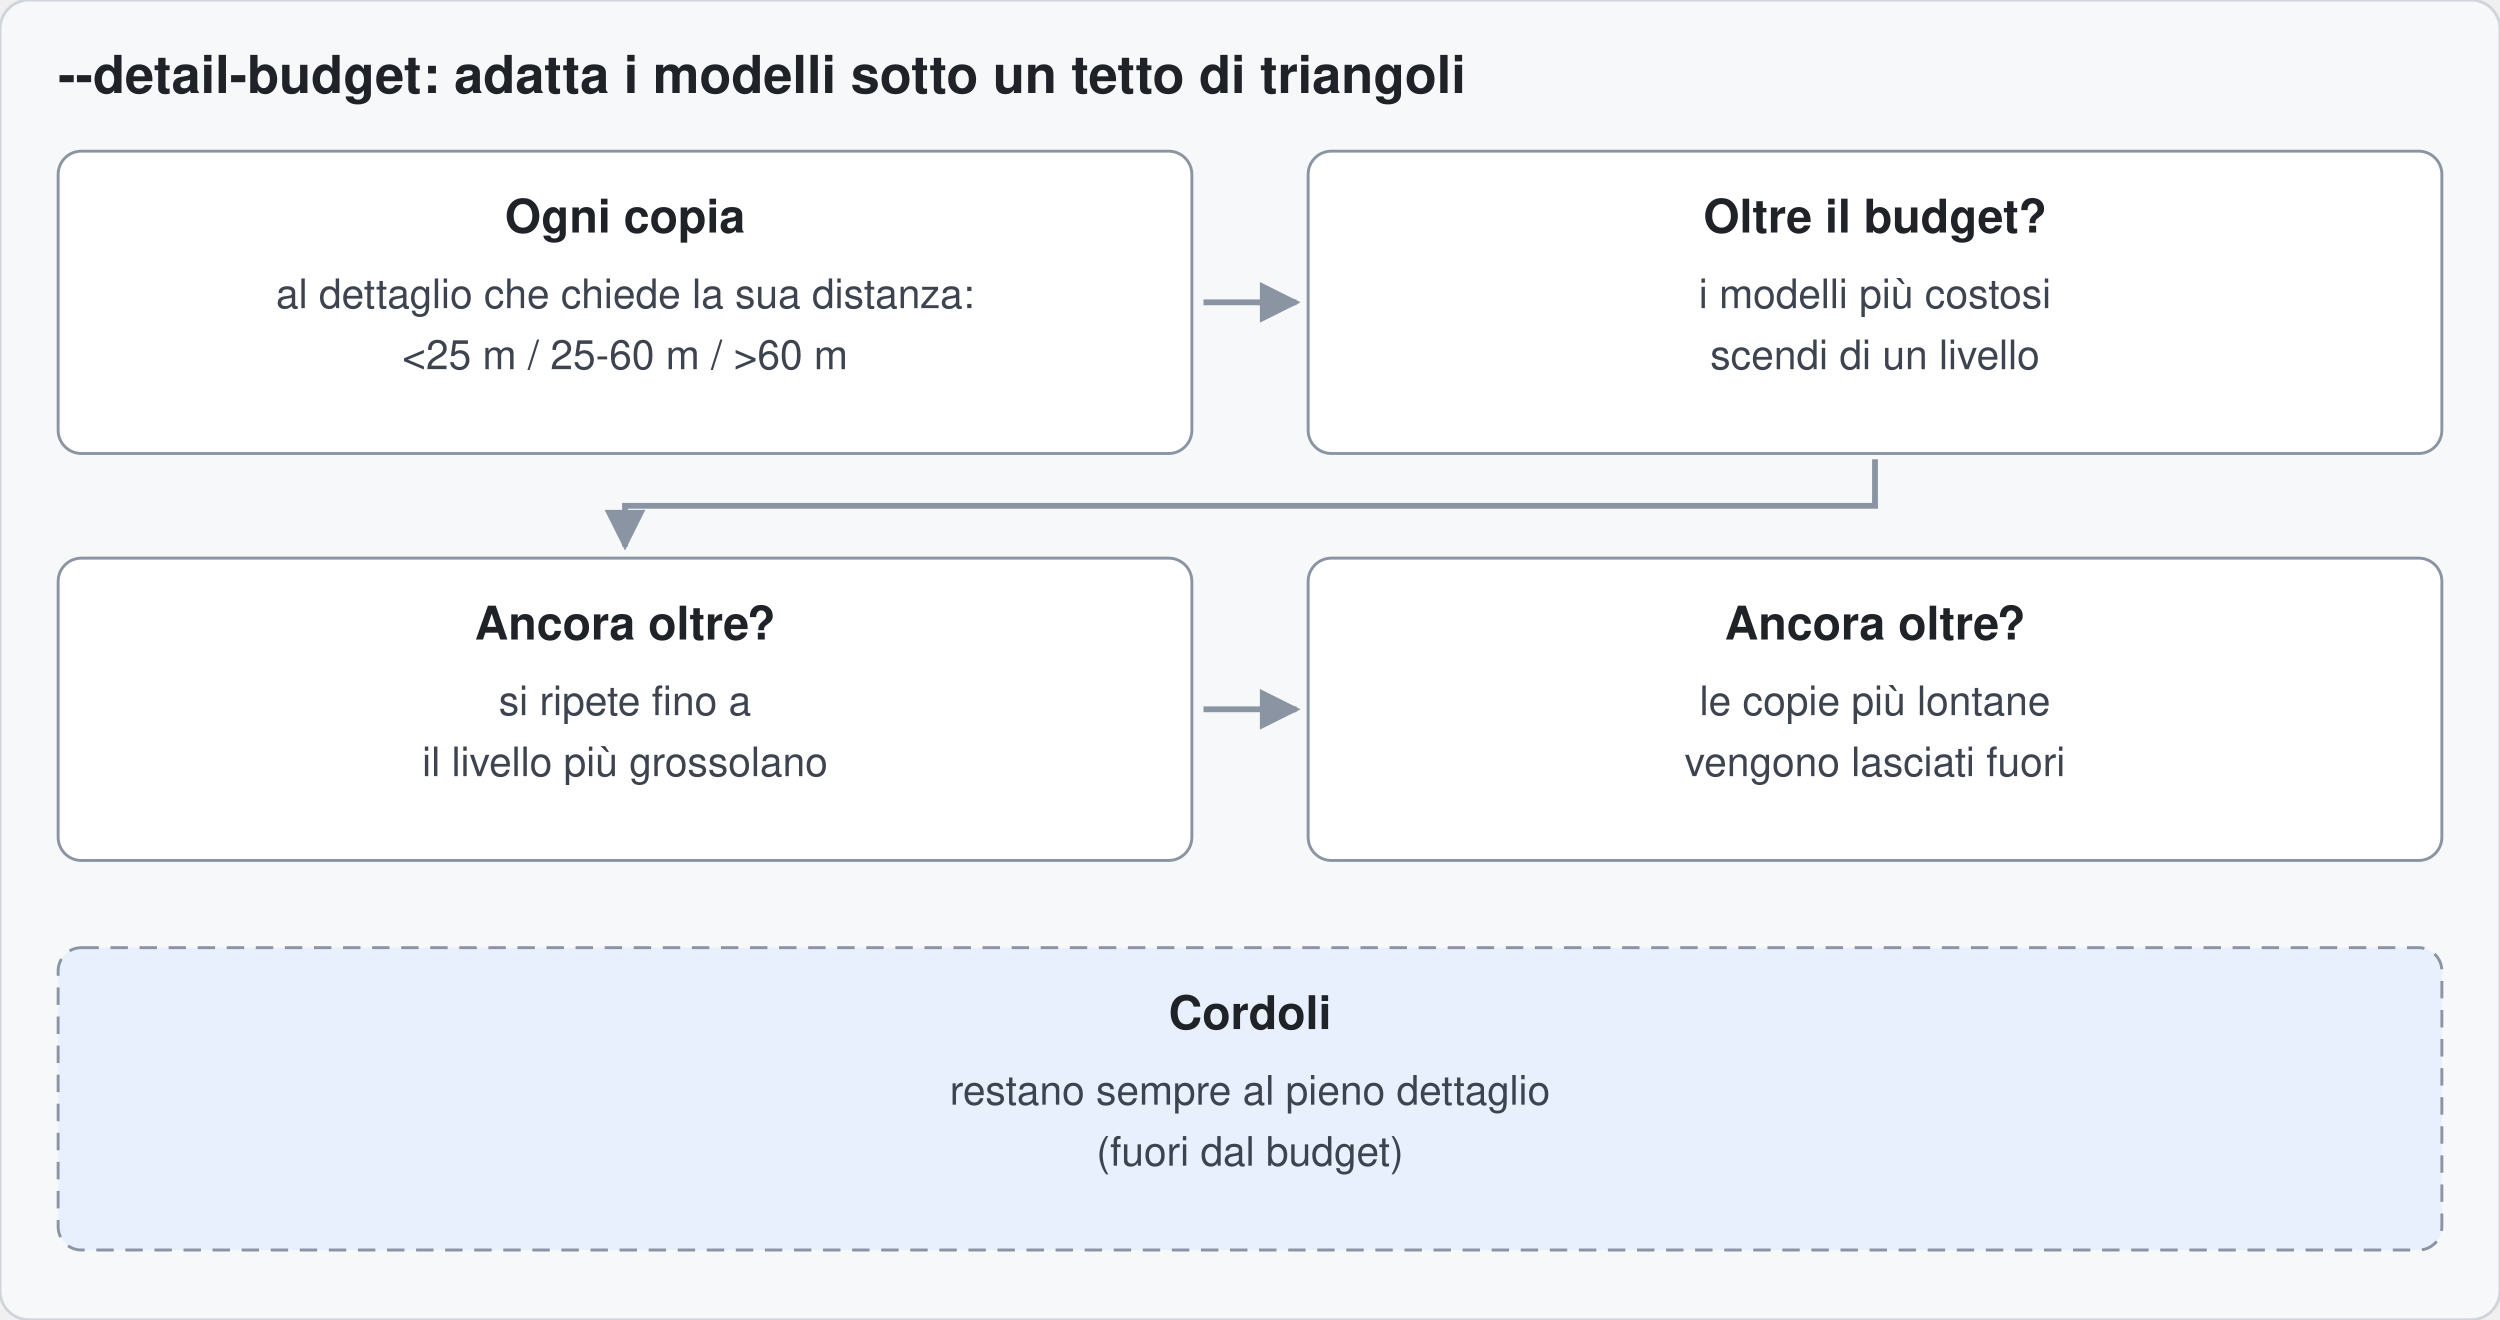
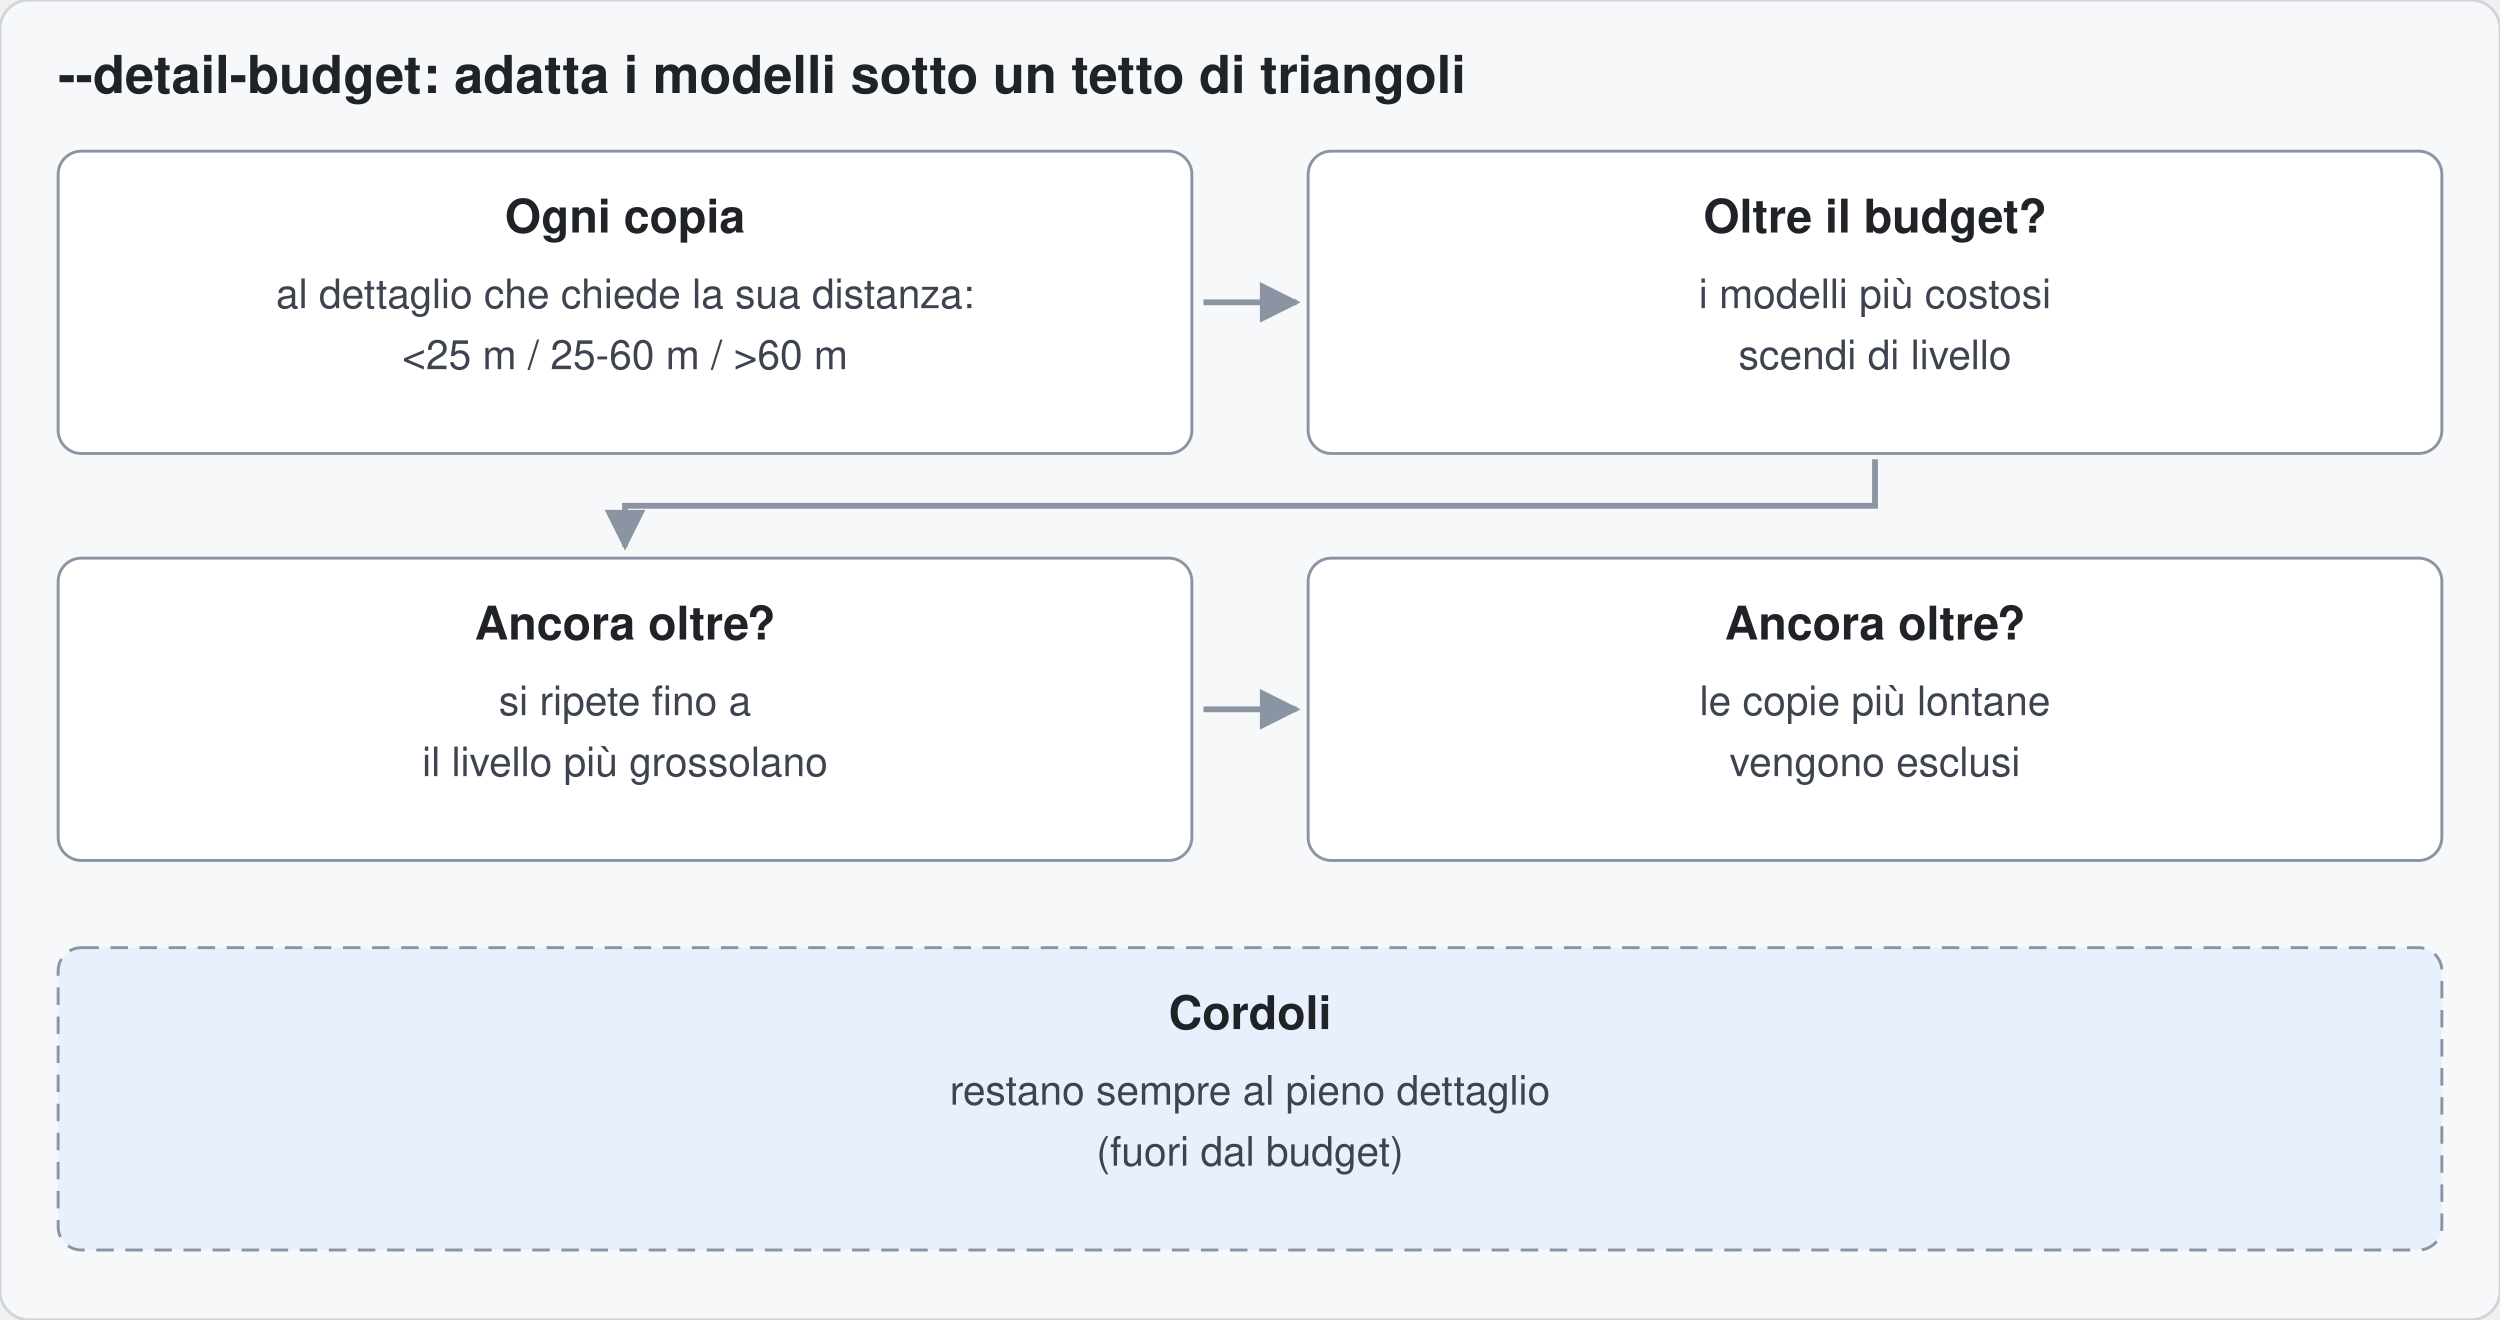
<svg xmlns="http://www.w3.org/2000/svg" width="860" height="454" viewBox="0 0 860 454" role="img" aria-label="--detail-budget: fitting placed models under a triangle ceiling">
  <rect width="860" height="454" rx="10" fill="#f7f8fa" stroke="#d0d4db" />
  <defs>
    <marker id="a" viewBox="0 0 10 10" refX="9" refY="5" markerWidth="7" markerHeight="7" orient="auto-start-reverse">
      <path d="M0,0 L10,5 L0,10 z" fill="#8a94a3" />
    </marker>
  </defs>
  <text x="20" y="32" font-family="Segoe UI,Helvetica,Arial,sans-serif" font-size="18" font-weight="600" fill="#1f2328" text-anchor="start">--detail-budget: adatta i modelli sotto un tetto di triangoli</text>
  <rect x="20" y="52" width="390" height="104" rx="8" fill="#ffffff" stroke="#8a94a3" />
  <text x="215" y="80" font-family="Segoe UI,Helvetica,Arial,sans-serif" font-size="16" font-weight="600" fill="#1f2328" text-anchor="middle">Ogni copia</text>
  <text x="215" y="106" font-family="Segoe UI,Helvetica,Arial,sans-serif" font-size="14" font-weight="400" fill="#3d4450" text-anchor="middle">al dettaglio che chiede la sua distanza:</text>
  <text x="215" y="127" font-family="Segoe UI,Helvetica,Arial,sans-serif" font-size="14" font-weight="400" fill="#3d4450" text-anchor="middle">&lt;25 m / 25-60 m / &gt;60 m</text>
  <rect x="450" y="52" width="390" height="104" rx="8" fill="#ffffff" stroke="#8a94a3" />
  <text x="645" y="80" font-family="Segoe UI,Helvetica,Arial,sans-serif" font-size="16" font-weight="600" fill="#1f2328" text-anchor="middle">Oltre il budget?</text>
  <text x="645" y="106" font-family="Segoe UI,Helvetica,Arial,sans-serif" font-size="14" font-weight="400" fill="#3d4450" text-anchor="middle">i modelli più costosi</text>
-   <text x="645" y="127" font-family="Segoe UI,Helvetica,Arial,sans-serif" font-size="14" font-weight="400" fill="#3d4450" text-anchor="middle">scendi di un livello</text>
+   <text x="645" y="127" font-family="Segoe UI,Helvetica,Arial,sans-serif" font-size="14" font-weight="400" fill="#3d4450" text-anchor="middle">scendi di livello</text>
  <rect x="20" y="192" width="390" height="104" rx="8" fill="#ffffff" stroke="#8a94a3" />
  <text x="215" y="220" font-family="Segoe UI,Helvetica,Arial,sans-serif" font-size="16" font-weight="600" fill="#1f2328" text-anchor="middle">Ancora oltre?</text>
  <text x="215" y="246" font-family="Segoe UI,Helvetica,Arial,sans-serif" font-size="14" font-weight="400" fill="#3d4450" text-anchor="middle">si ripete fino a</text>
  <text x="215" y="267" font-family="Segoe UI,Helvetica,Arial,sans-serif" font-size="14" font-weight="400" fill="#3d4450" text-anchor="middle">il livello più grossolano</text>
  <rect x="450" y="192" width="390" height="104" rx="8" fill="#ffffff" stroke="#8a94a3" />
  <text x="645" y="220" font-family="Segoe UI,Helvetica,Arial,sans-serif" font-size="16" font-weight="600" fill="#1f2328" text-anchor="middle">Ancora oltre?</text>
  <text x="645" y="246" font-family="Segoe UI,Helvetica,Arial,sans-serif" font-size="14" font-weight="400" fill="#3d4450" text-anchor="middle">le copie più lontane</text>
-   <text x="645" y="267" font-family="Segoe UI,Helvetica,Arial,sans-serif" font-size="14" font-weight="400" fill="#3d4450" text-anchor="middle">vengono lasciati fuori</text>
+   <text x="645" y="267" font-family="Segoe UI,Helvetica,Arial,sans-serif" font-size="14" font-weight="400" fill="#3d4450" text-anchor="middle">vengono esclusi</text>
  <line x1="414" y1="104.0" x2="446" y2="104.0" stroke="#8a94a3" stroke-width="2" marker-end="url(#a)" />
  <path d="M645,158 V174 H215 V188" fill="none" stroke="#8a94a3" stroke-width="2" marker-end="url(#a)" />
  <line x1="414" y1="244.0" x2="446" y2="244.0" stroke="#8a94a3" stroke-width="2" marker-end="url(#a)" />
  <rect x="20" y="326" width="820" height="104" rx="8" fill="#e8f0fe" stroke="#8a94a3" stroke-dasharray="6 4" />
  <text x="430" y="354" font-family="Segoe UI,Helvetica,Arial,sans-serif" font-size="16" font-weight="600" fill="#1f2328" text-anchor="middle">Cordoli</text>
  <text x="430" y="380" font-family="Segoe UI,Helvetica,Arial,sans-serif" font-size="14" font-weight="400" fill="#3d4450" text-anchor="middle">restano sempre al pieno dettaglio</text>
  <text x="430" y="401" font-family="Segoe UI,Helvetica,Arial,sans-serif" font-size="14" font-weight="400" fill="#3d4450" text-anchor="middle">(fuori dal budget)</text>
</svg>
